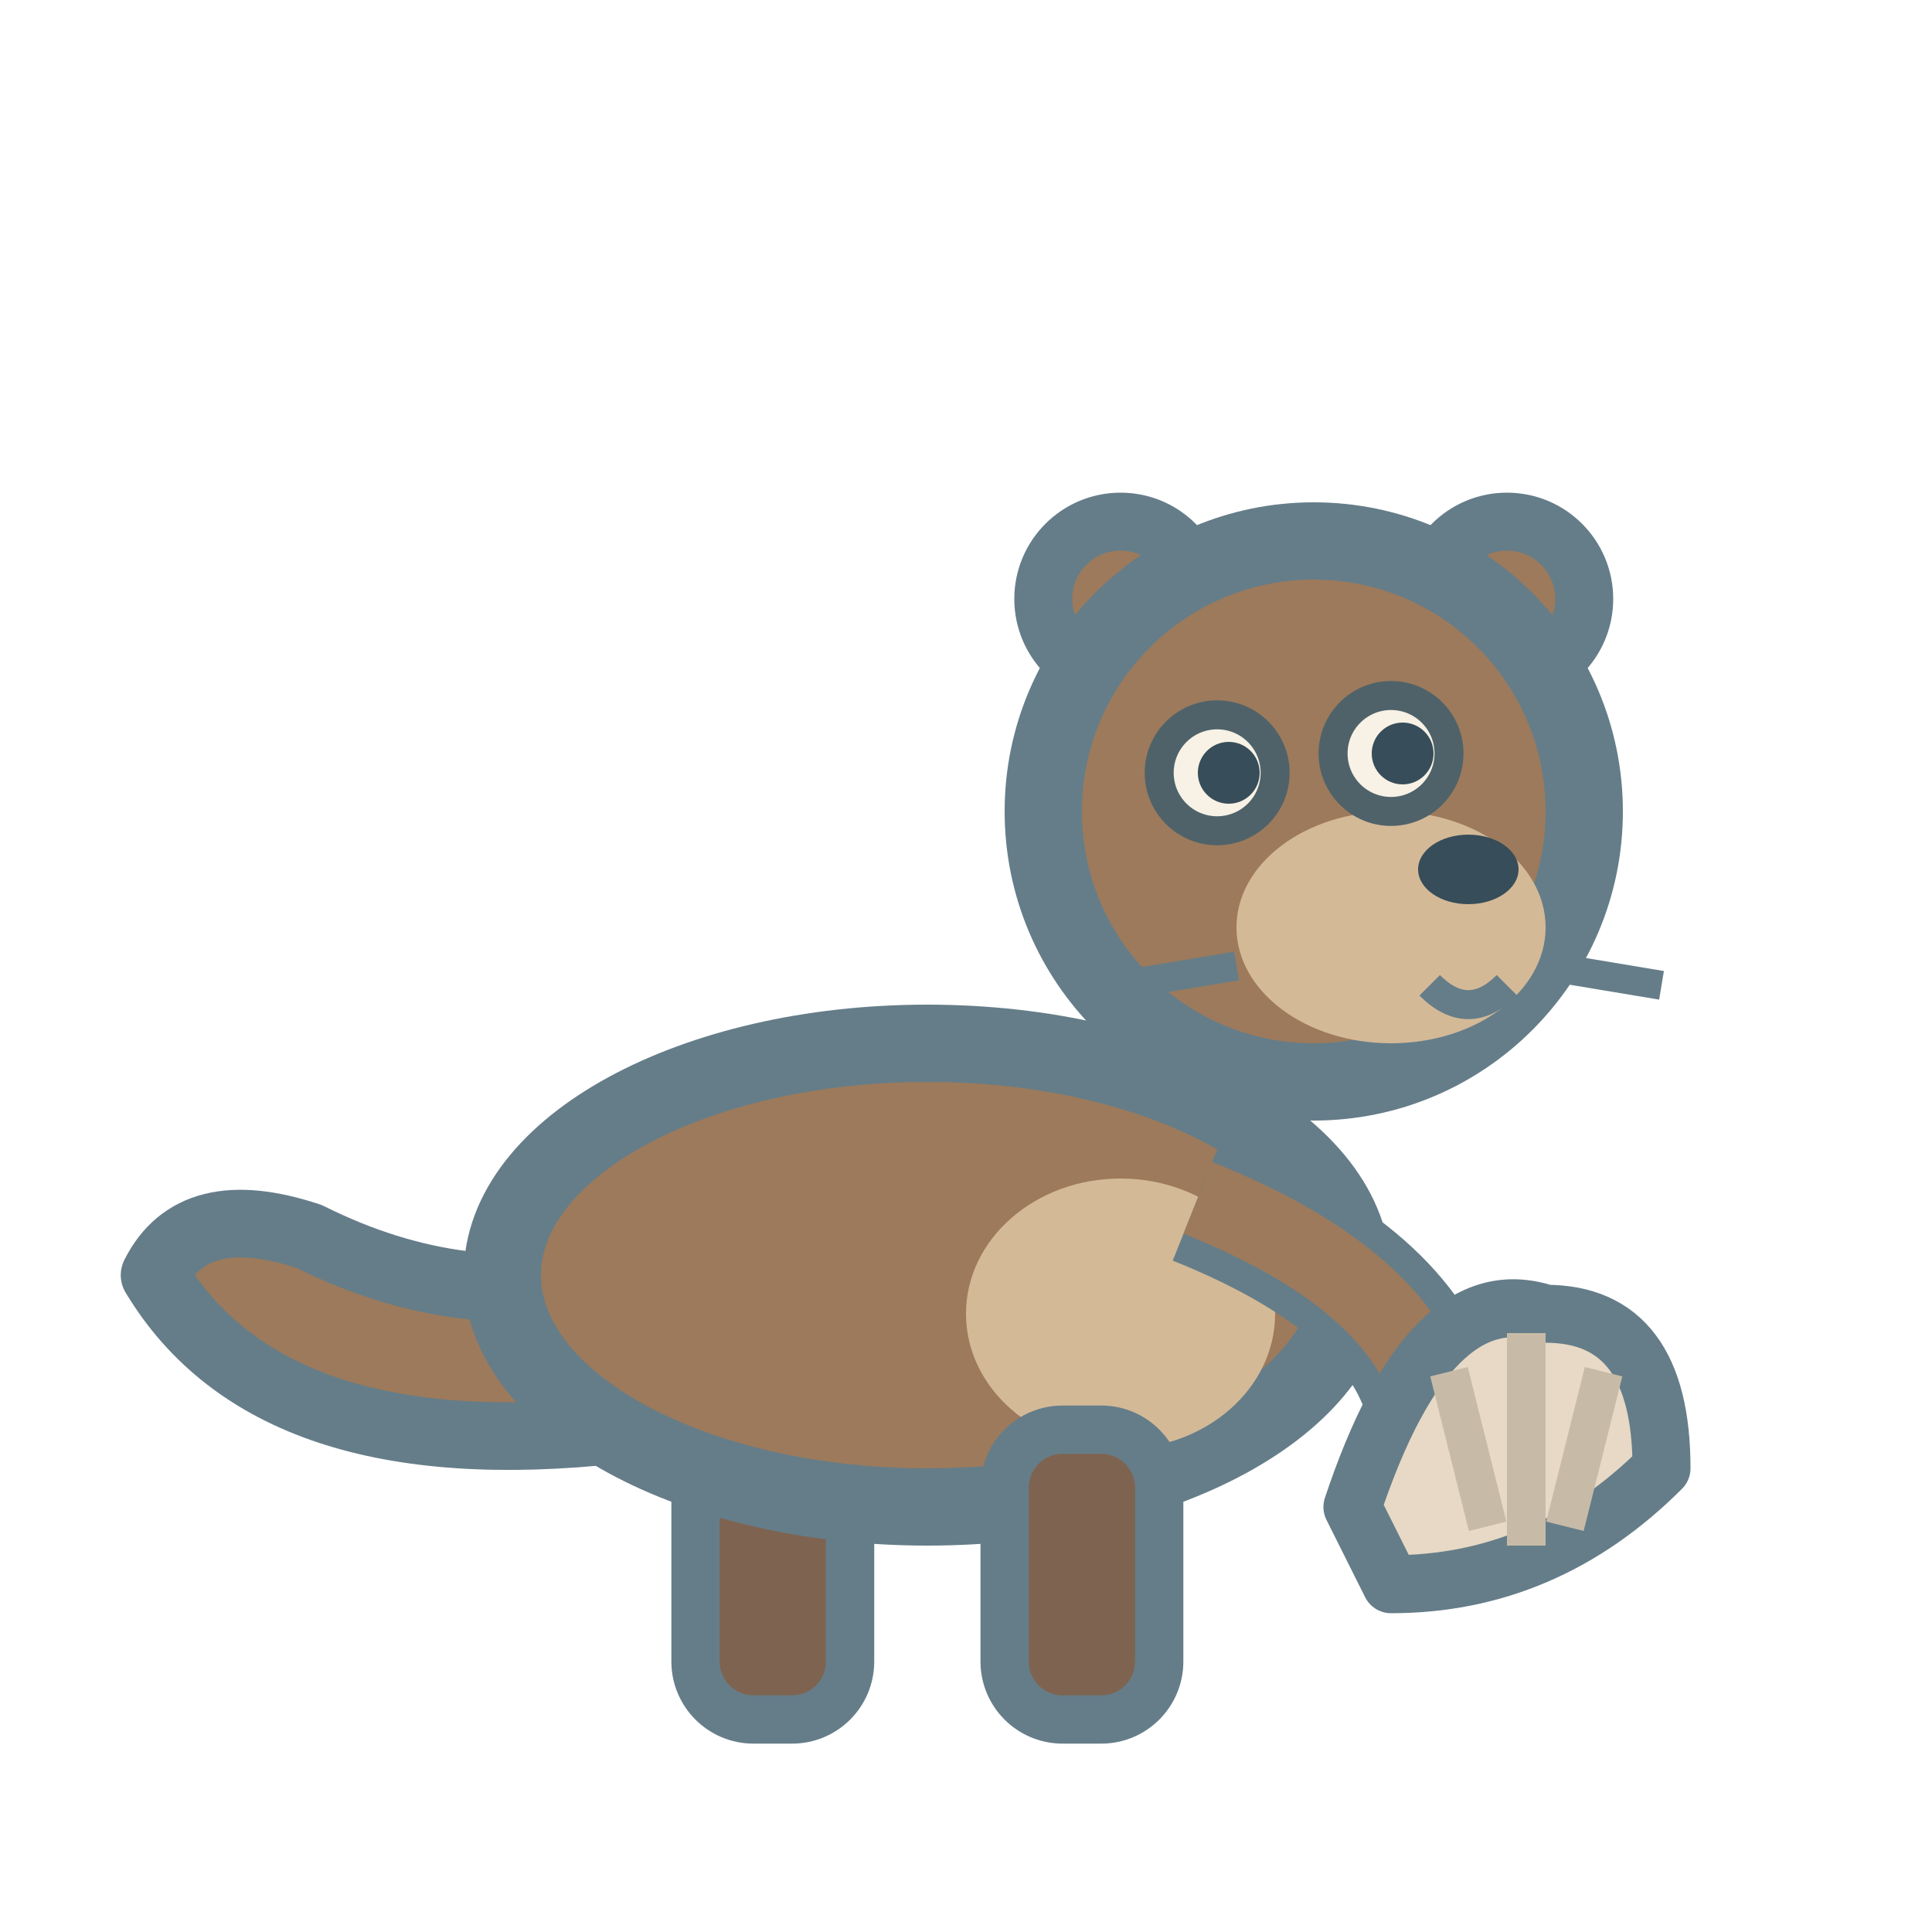
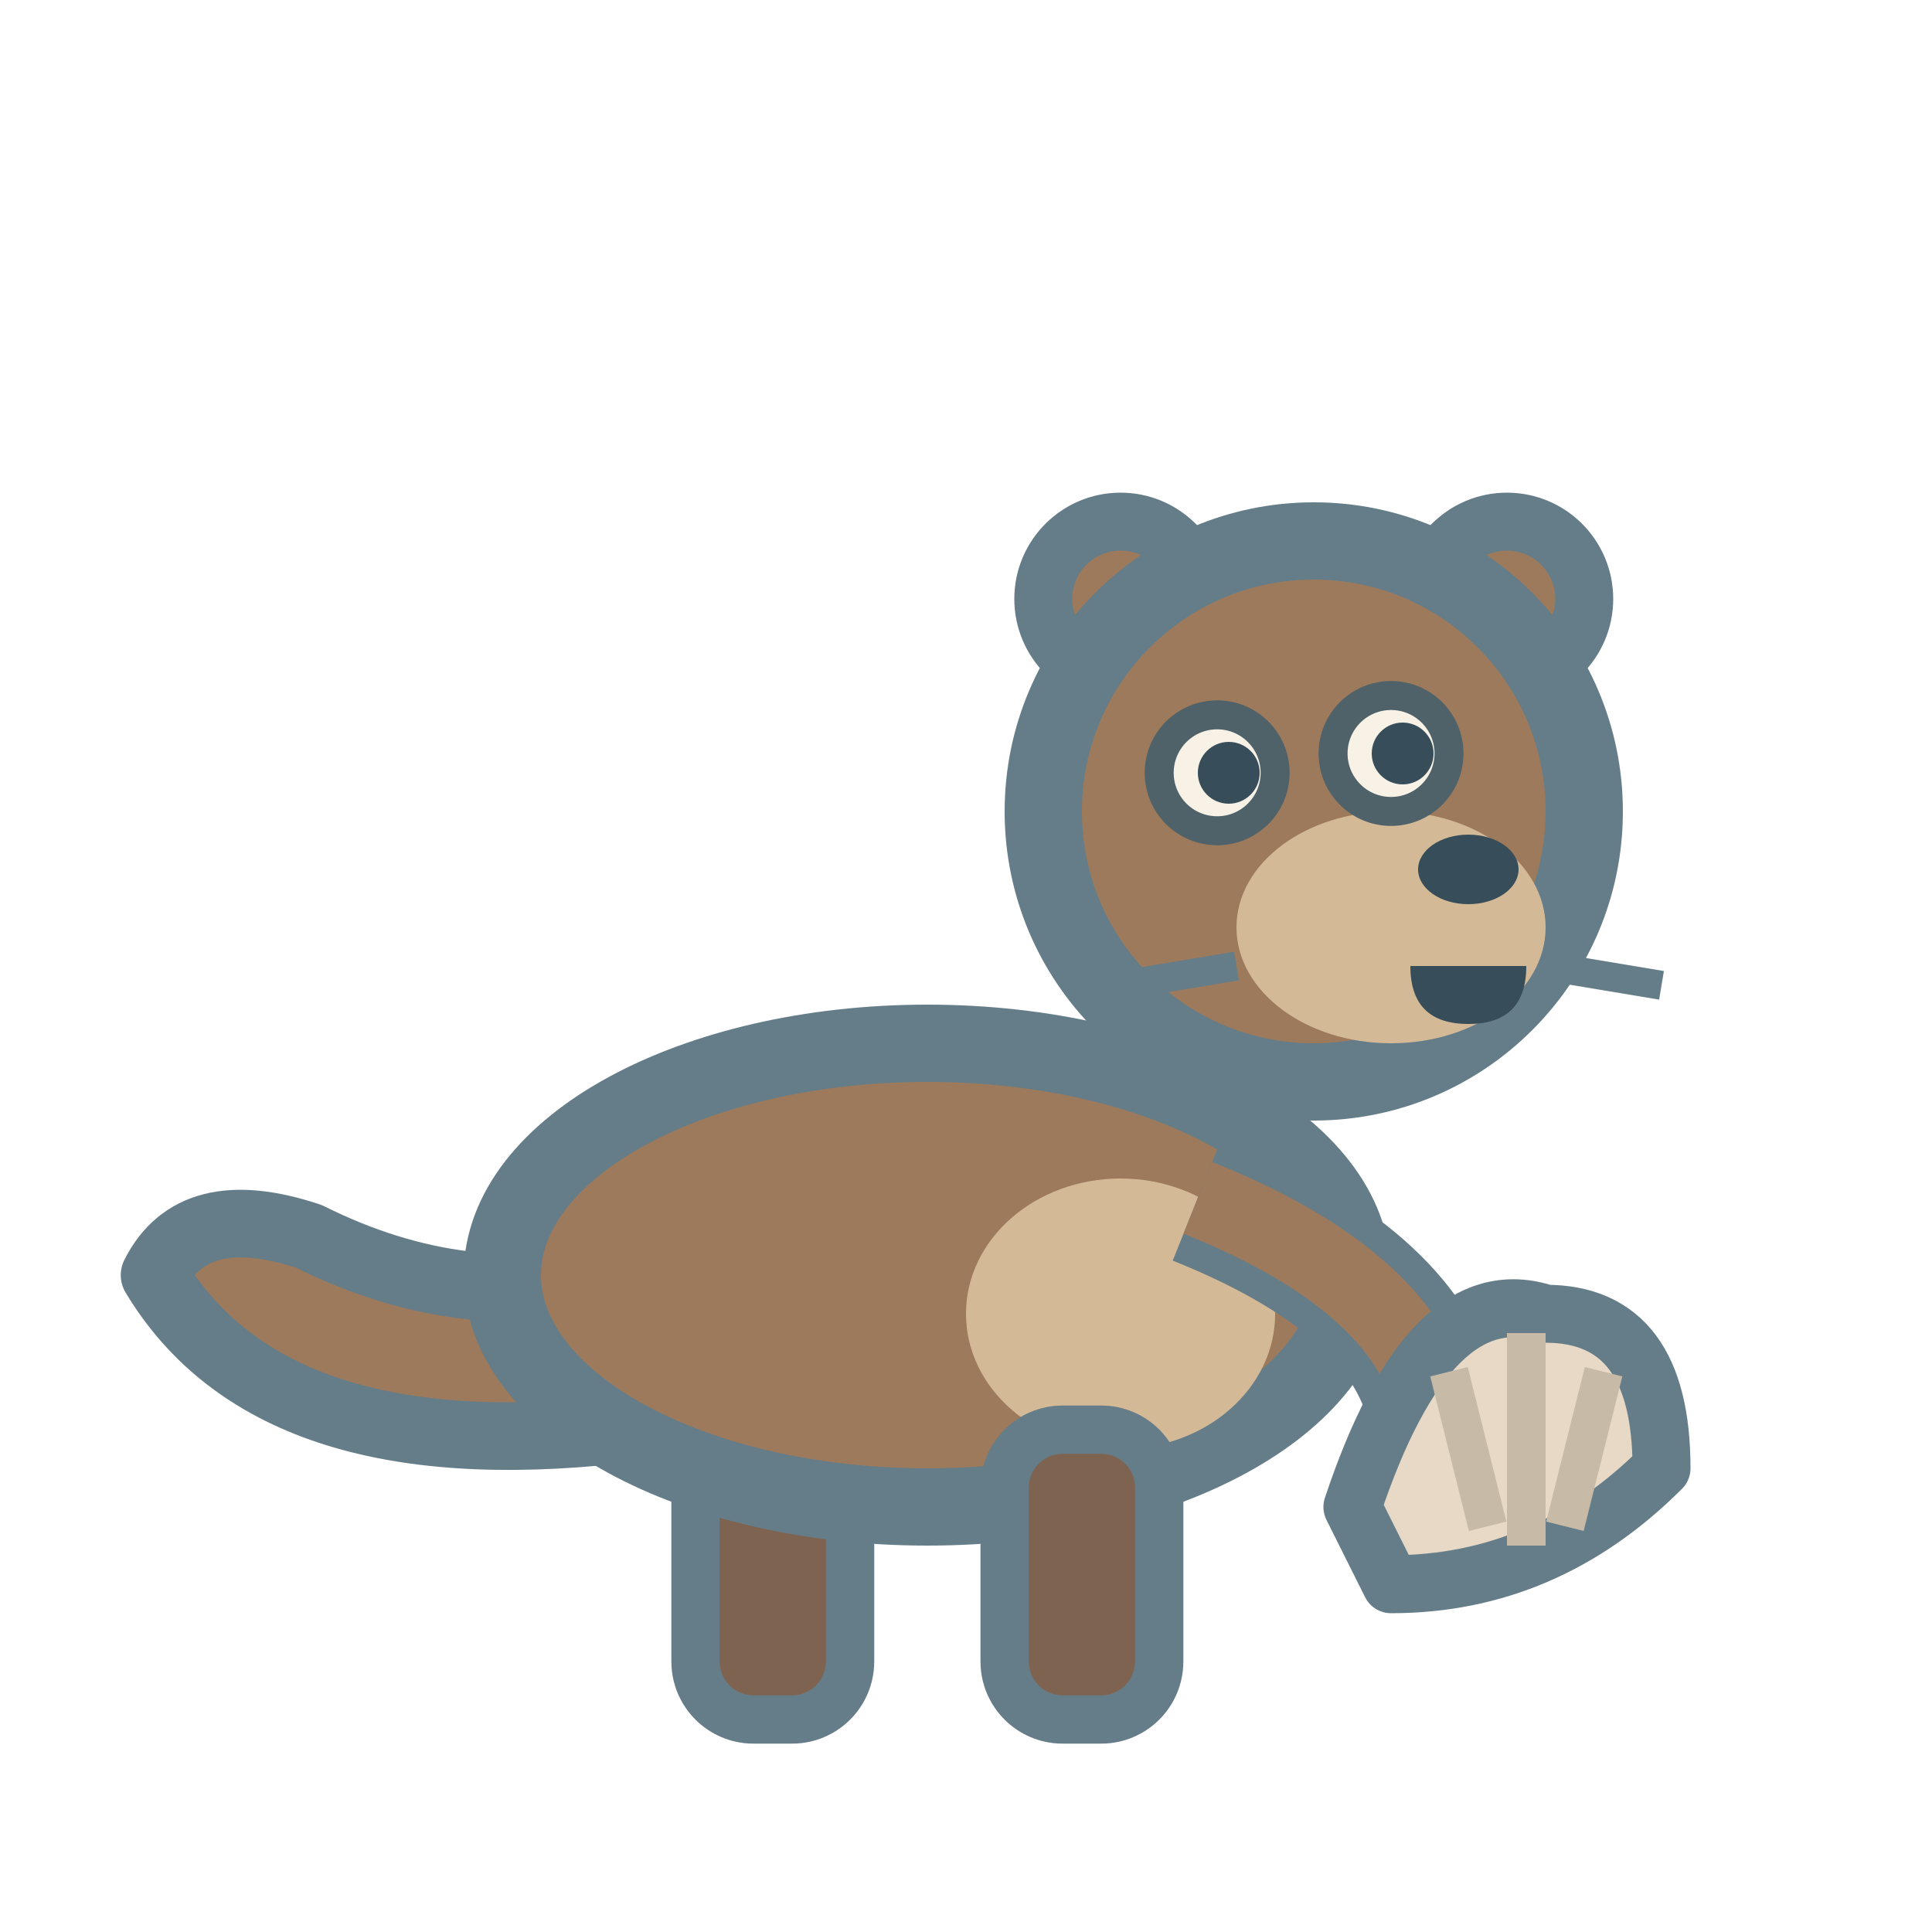
<svg xmlns="http://www.w3.org/2000/svg" viewBox="0 0 100 100">
  <g data-part="tail" data-pivot="30 70">
    <path d="M32 74Q14 76 8 66Q10 62 16 64Q24 68 32 66Z" fill="#9C7A5B" stroke="#657D89" stroke-linejoin="round" stroke-linecap="round" stroke-width="3.5" />
  </g>
  <g data-part="leg-l" data-pivot="40 74">
    <rect x="36" y="74" width="8" height="15" rx="3" fill="#7E6450" stroke="#657D89" stroke-linejoin="round" stroke-linecap="round" stroke-width="2.5" />
+   </g>
+   <g data-part="arm-l" data-pivot="42 64">
+     <path d="M42 64Q36 70 38 76" fill="none" stroke="#657D89" stroke-width="7" />
+     <path d="M42 64Q36 70 38 76" fill="none" stroke="#7E6450" stroke-width="4" />
  </g>
  <g data-part="body" data-pivot="48 66">
    <ellipse cx="48" cy="66" rx="22" ry="12" fill="#9C7A5B" stroke="#657D89" stroke-linejoin="round" stroke-linecap="round" stroke-width="4" />
    <ellipse cx="58" cy="68" rx="8" ry="7" fill="#D4B997" />
  </g>
  <g data-part="head" data-pivot="68 56">
    <circle cx="58" cy="31" r="4" fill="#9C7A5B" stroke="#657D89" stroke-linejoin="round" stroke-linecap="round" stroke-width="3" />
    <circle cx="78" cy="31" r="4" fill="#9C7A5B" stroke="#657D89" stroke-linejoin="round" stroke-linecap="round" stroke-width="3" />
    <circle cx="68" cy="42" r="14" fill="#9C7A5B" stroke="#657D89" stroke-linejoin="round" stroke-linecap="round" stroke-width="4" />
    <ellipse cx="72" cy="48" rx="8" ry="6" fill="#D4B997" />
    <ellipse cx="76" cy="45" rx="2.6" ry="1.8" fill="#374D59" />
-     <path d="M64 50l-6 1M80 50l6 1M74 51q2 2 4 0" fill="none" stroke="#657D89" stroke-width="1.5" />
+     <path d="M64 50l-6 1M80 50l6 1" fill="none" stroke="#657D89" stroke-width="1.5" />
  </g>
  <g data-part="eye-l" data-pivot="63 40">
    <circle cx="63" cy="40" r="3" fill="#F7F1E6" stroke="#4F6269" stroke-width="1.5" />
    <circle cx="63.6" cy="40" r="1.6" fill="#374D59" />
  </g>
  <g data-part="eye-r" data-pivot="72 39">
    <circle cx="72" cy="39" r="3" fill="#F7F1E6" stroke="#4F6269" stroke-width="1.5" />
    <circle cx="72.6" cy="39" r="1.6" fill="#374D59" />
  </g>
+   <g data-part="mouth" data-pivot="76 50">
+     <path d="M73 50h6q0 3-3 3t-3-3z" fill="#374D59" />
+   </g>
  <g data-part="leg-r" data-pivot="56 74">
    <rect x="52" y="74" width="8" height="15" rx="3" fill="#7E6450" stroke="#657D89" stroke-linejoin="round" stroke-linecap="round" stroke-width="2.5" />
  </g>
  <g data-part="arm-r" data-pivot="62 62">
    <path d="M62 62Q72 66 74 72" fill="none" stroke="#657D89" stroke-width="7" />
    <path d="M62 62Q72 66 74 72" fill="none" stroke="#9C7A5B" stroke-width="4" />
+   </g>
+   <g data-part="extra" data-pivot="78 75">
    <path d="M70 78Q74 66 80 68Q86 68 86 76Q80 82 72 82Z" fill="#E7D9C5" stroke="#657D89" stroke-linejoin="round" stroke-linecap="round" stroke-width="3" />
    <path d="M79 69v11M75 71l2 8M83 71l-2 8" stroke="#C7BBA7" stroke-width="2" />
  </g>
</svg>
